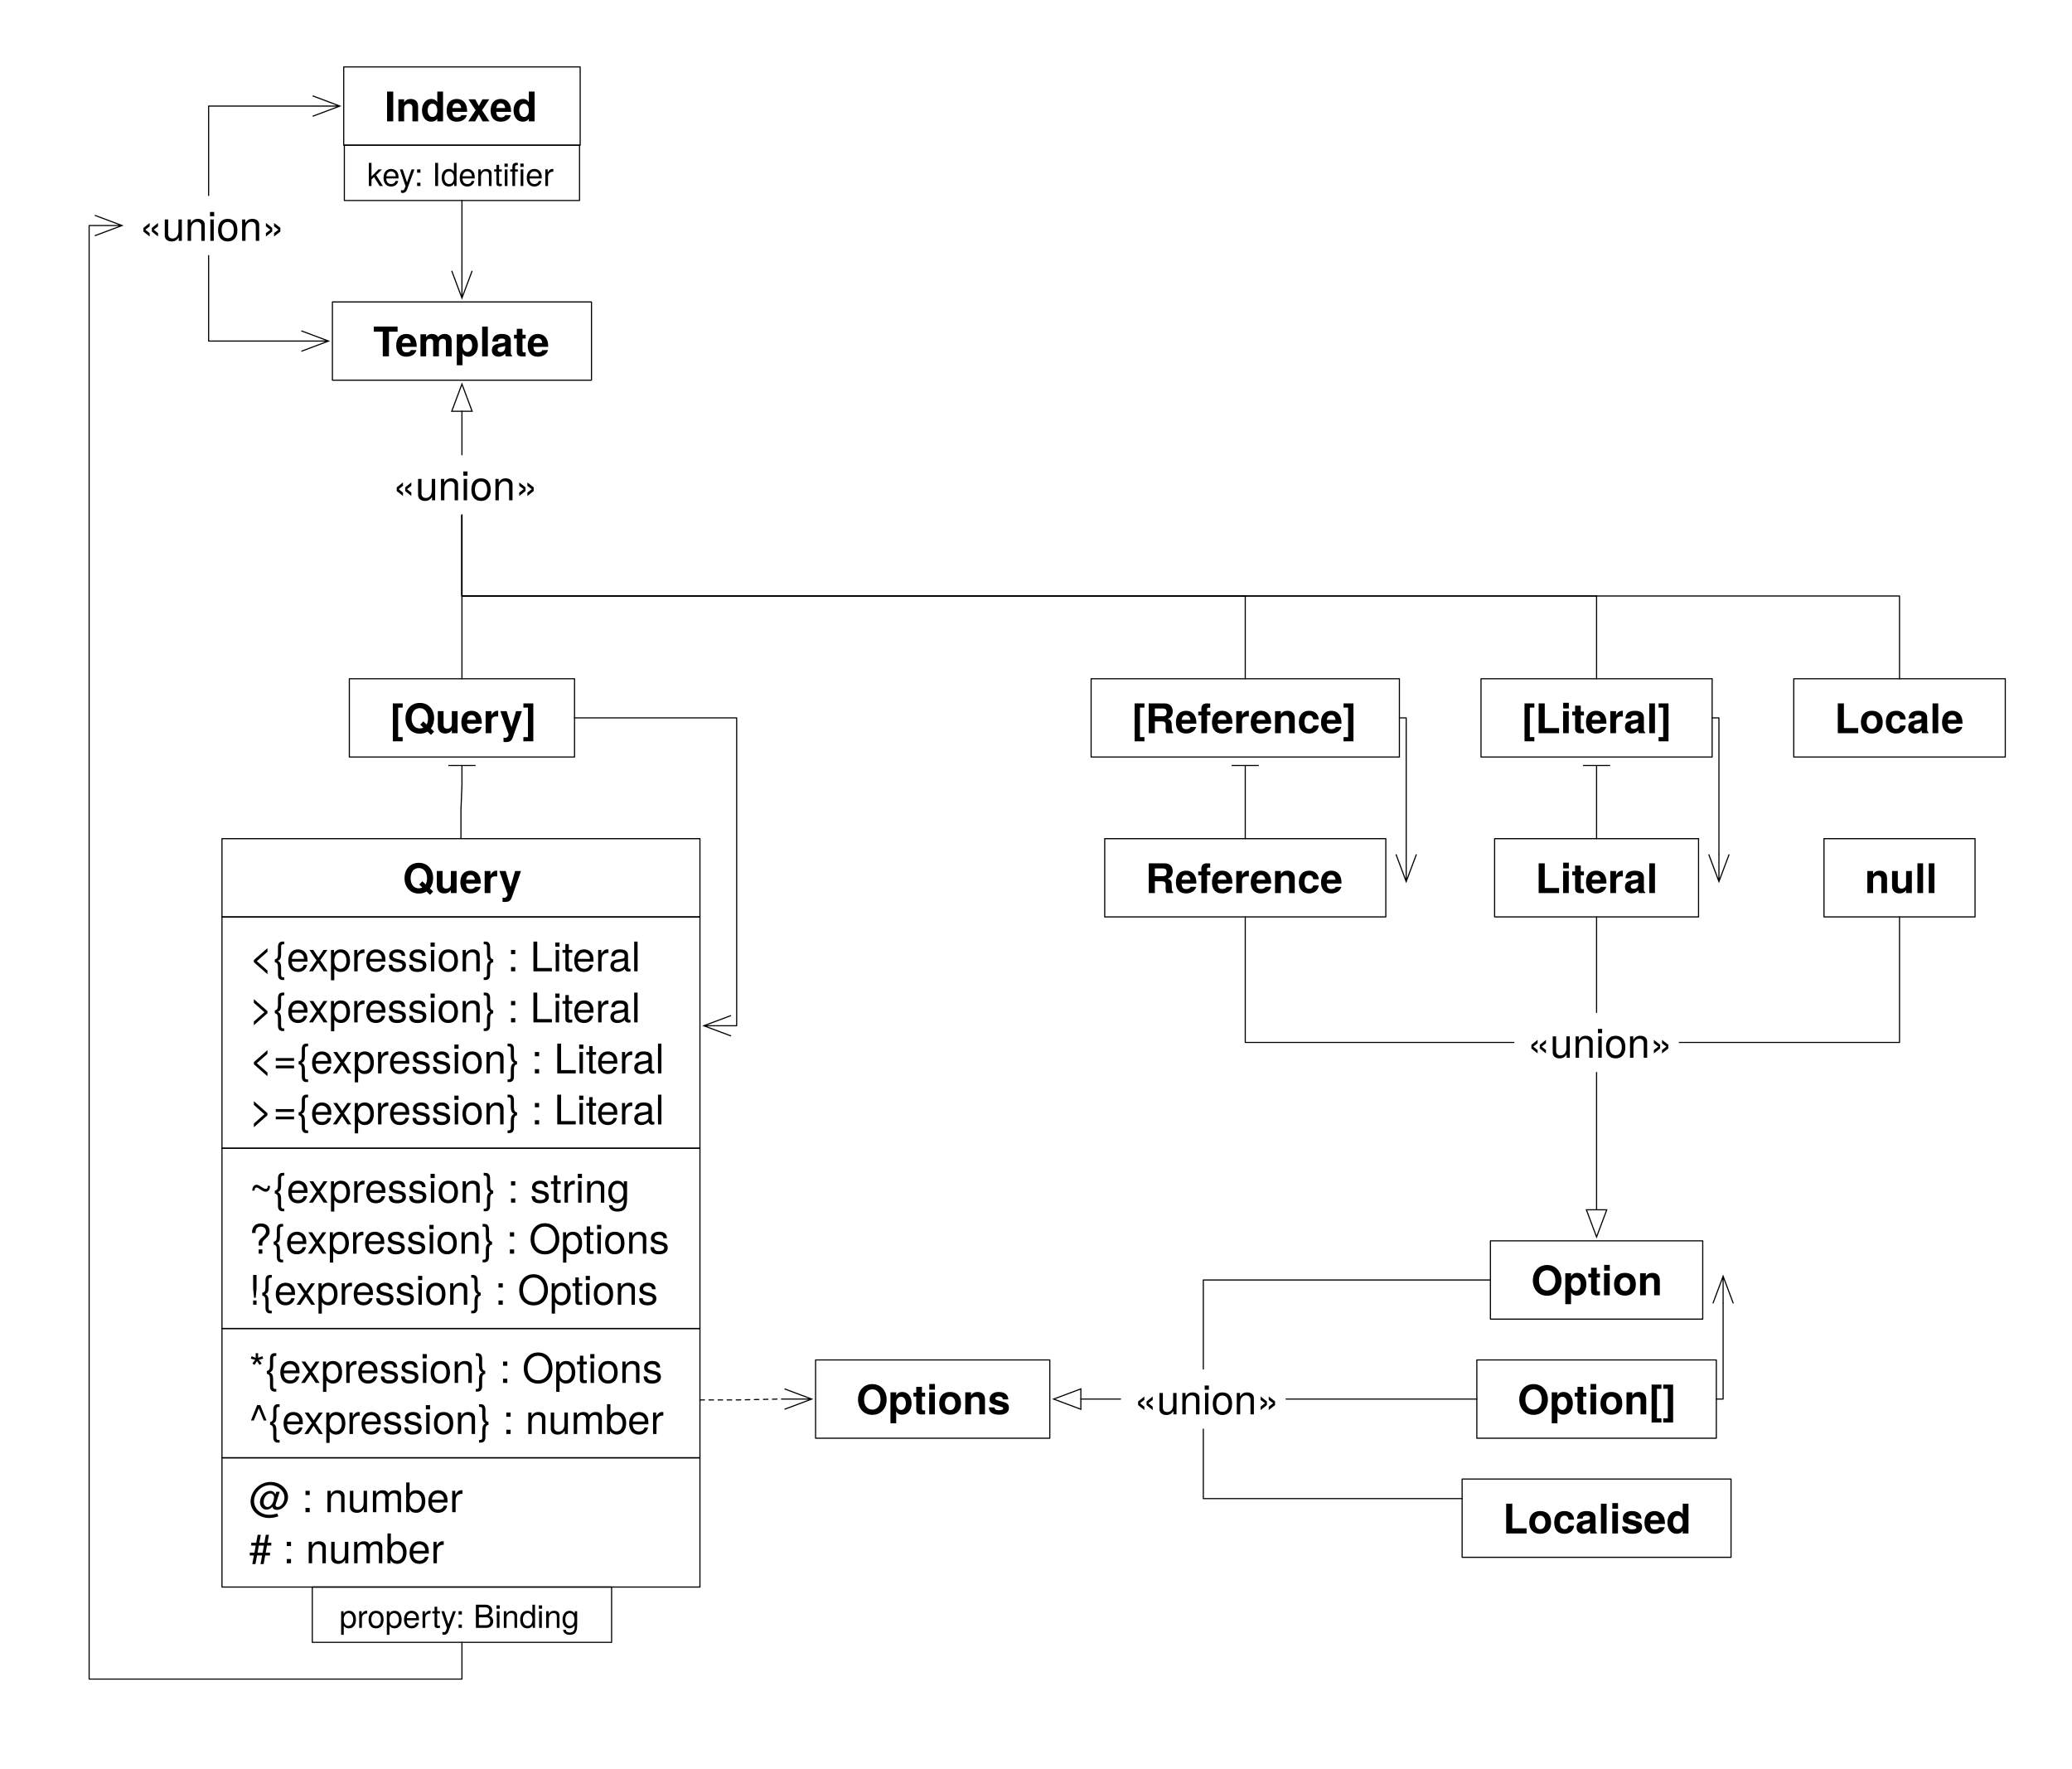
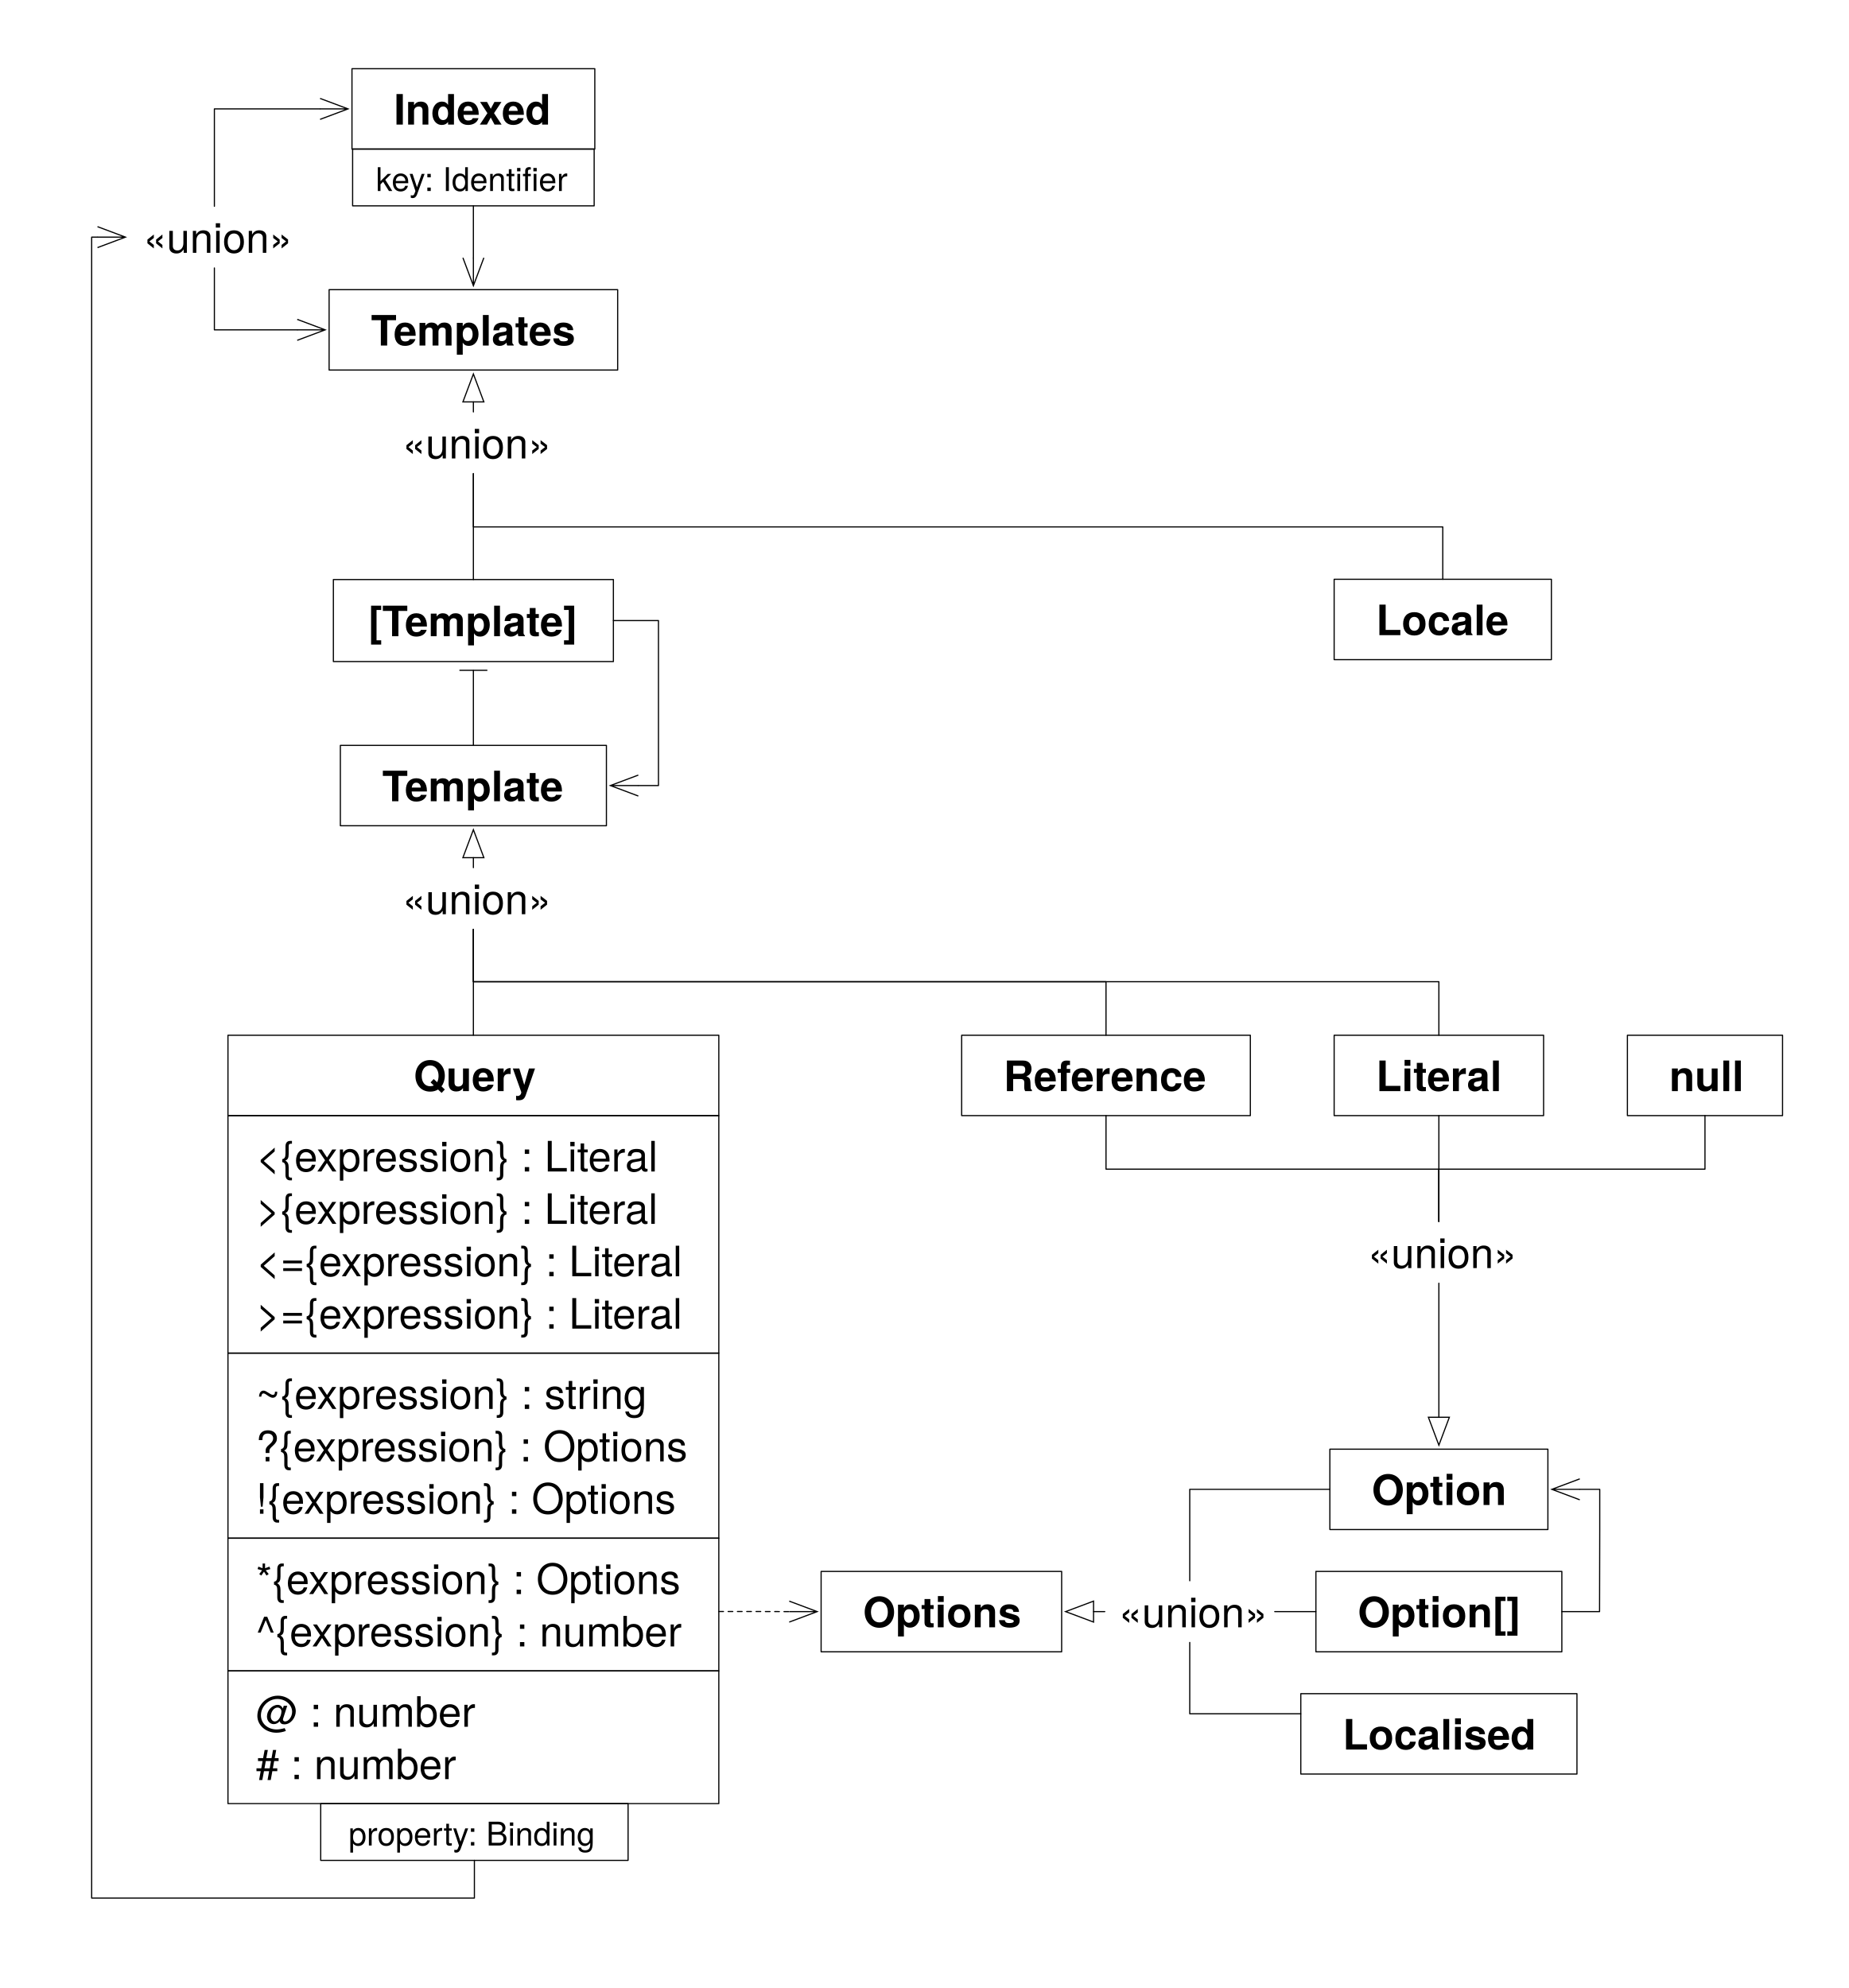
- <svg xmlns="http://www.w3.org/2000/svg" version="1.1" viewBox="-252 191 457 390" width="457" height="390">
+ <svg xmlns="http://www.w3.org/2000/svg" version="1.1" viewBox="-252 191 397 427" width="397" height="427">
  <defs>
    <marker orient="auto" overflow="visible" markerUnits="strokeWidth" id="StickArrow_Marker" stroke-linejoin="miter" stroke-miterlimit="10" viewBox="-1 -10 26 20" markerWidth="26" markerHeight="20" color="black">
      <g>
        <path d="M 24 0 L 0 0 M 0 -9 L 24 0 L 0 9" fill="none" stroke="currentColor" stroke-width="1" />
      </g>
    </marker>
+     <marker orient="auto" overflow="visible" markerUnits="strokeWidth" id="Arrow_Marker" stroke-linejoin="miter" stroke-miterlimit="10" viewBox="-1 -10 26 20" markerWidth="26" markerHeight="20" color="black">
+       <g>
+         <path d="M 24 0 L 0 -9 L 0 9 Z" fill="none" stroke="currentColor" stroke-width="1" />
+       </g>
+     </marker>
    <marker orient="auto" overflow="visible" markerUnits="strokeWidth" id="NegativeControls_Marker" stroke-linejoin="miter" stroke-miterlimit="10" viewBox="-1 -13 2 26" markerWidth="2" markerHeight="26" color="black">
      <g>
        <line x1="0" y1="-12" x2="0" y2="12" fill="none" stroke="currentColor" stroke-width="1" />
-       </g>
-     </marker>
-     <marker orient="auto" overflow="visible" markerUnits="strokeWidth" id="Arrow_Marker" stroke-linejoin="miter" stroke-miterlimit="10" viewBox="-1 -10 26 20" markerWidth="26" markerHeight="20" color="black">
-       <g>
-         <path d="M 24 0 L 0 -9 L 0 9 Z" fill="none" stroke="currentColor" stroke-width="1" />
      </g>
    </marker>
  </defs>
  <g id="model" stroke="none" stroke-opacity="1" stroke-dasharray="none" fill="none" fill-opacity="1">
    <g id="model_Layer_1">
      <g id="Group_785">
        <g id="Graphic_786">
-           <rect x="70.486" y="517.15" width="59.31" height="17.261" stroke="black" stroke-linecap="round" stroke-linejoin="round" stroke-width=".25" />
-           <text transform="translate(79.48559 520.1501)" fill="black">
+           <rect x="27.372" y="554.784" width="59.31" height="17.261" stroke="black" stroke-linecap="round" stroke-linejoin="round" stroke-width=".25" />
+           <text transform="translate(36.37206 557.7837)" fill="black">
            <tspan font-family="Helvetica Neue" font-weight="bold" font-size="9" fill="black" x="657252e-18" y="9" xml:space="preserve">Localised</tspan>
          </text>
        </g>
      </g>
      <g id="Group_774">
        <g id="Graphic_776">
-           <rect x="-178.684" y="257.579" width="57.141" height="17.261" stroke="black" stroke-linecap="round" stroke-linejoin="round" stroke-width=".25" />
-           <text transform="translate(-169.6843 260.5785)" fill="black">
-             <tspan font-family="Helvetica Neue" font-weight="bold" font-size="9" fill="black" x="0" y="9" xml:space="preserve">Template</tspan>
+           <rect x="-181.317" y="253.216" width="61.974" height="17.261" stroke="black" stroke-linecap="round" stroke-linejoin="round" stroke-width=".25" />
+           <text transform="translate(-172.3168 256.2165)" fill="black">
+             <tspan font-family="Helvetica Neue" font-weight="bold" font-size="9" fill="black" x="0" y="9" xml:space="preserve">Templates</tspan>
          </text>
        </g>
      </g>
      <g id="Group_769">
        <g id="Graphic_773">
-           <rect x="-176.051" y="223.02" width="51.874" height="12.196" stroke="black" stroke-linecap="round" stroke-linejoin="round" stroke-width=".25" />
-           <text transform="translate(-171.0508 225.0205)" fill="black">
+           <rect x="-176.267" y="223.02" width="51.874" height="12.196" stroke="black" stroke-linecap="round" stroke-linejoin="round" stroke-width=".25" />
+           <text transform="translate(-171.2668 225.0205)" fill="black">
            <tspan font-family="Helvetica Neue" font-size="7" fill="black" x="0" y="7" xml:space="preserve">key: Identifier</tspan>
          </text>
        </g>
        <g id="Group_770">
          <g id="Graphic_771">
-             <rect x="-176.191" y="205.759" width="52.155" height="17.261" stroke="black" stroke-linecap="round" stroke-linejoin="round" stroke-width=".25" />
-             <text transform="translate(-167.1913 208.7594)" fill="black">
+             <rect x="-176.407" y="205.759" width="52.155" height="17.261" stroke="black" stroke-linecap="round" stroke-linejoin="round" stroke-width=".25" />
+             <text transform="translate(-167.4073 208.7594)" fill="black">
              <tspan font-family="Helvetica Neue" font-weight="bold" font-size="9" fill="black" x="0" y="9" xml:space="preserve">Indexed</tspan>
            </text>
          </g>
        </g>
      </g>
      <g id="Line_764">
-         <path d="M -150.114 553.165 L -150.114 561.265 L -232.341 561.265 L -232.341 240.732 L -231.091 240.732" marker-end="url(#StickArrow_Marker)" stroke="black" stroke-linecap="round" stroke-linejoin="round" stroke-width=".25" />
-       </g>
-       <g id="Line_765">
-         <path d="M -150.33 375.811 L -150.33 369.561 L -150.114 364.186 L -150.114 359.811" marker-end="url(#NegativeControls_Marker)" stroke="black" stroke-linecap="round" stroke-linejoin="round" stroke-width=".25" />
+         <path d="M -150.114 590.588 L -150.114 598.688 L -232.312 598.688 L -232.312 241.933 L -231.062 241.933" marker-end="url(#StickArrow_Marker)" stroke="black" stroke-linecap="round" stroke-linejoin="round" stroke-width=".25" />
      </g>
      <g id="Group_818">
        <g id="Graphic_819">
-           <rect x="-8.345" y="375.936" width="62.001" height="17.261" stroke="black" stroke-linecap="round" stroke-linejoin="round" stroke-width=".25" />
-           <text transform="translate(.6545903 378.9365)" fill="black">
+           <rect x="-45.465" y="413.359" width="62.001" height="17.261" stroke="black" stroke-linecap="round" stroke-linejoin="round" stroke-width=".25" />
+           <text transform="translate(-36.46494 416.3586)" fill="black">
            <tspan font-family="Helvetica Neue" font-weight="bold" font-size="9" fill="black" x="10658141e-20" y="9" xml:space="preserve">Reference</tspan>
          </text>
        </g>
      </g>
      <g id="Line_842">
-         <path d="M -205.986 234.106 L -205.986 214.39 L -183.041 214.39" marker-end="url(#StickArrow_Marker)" stroke="black" stroke-linecap="round" stroke-linejoin="round" stroke-width=".25" />
+         <path d="M -205.957 235.307 L -205.957 214.39 L -183.257 214.39" marker-end="url(#StickArrow_Marker)" stroke="black" stroke-linecap="round" stroke-linejoin="round" stroke-width=".25" />
      </g>
      <g id="Graphic_845">
-         <text transform="translate(-221.2406 235.1062)" fill="black">
+         <text transform="translate(-221.2124 236.3068)" fill="black">
          <tspan font-family="Helvetica Neue" font-size="9" fill="black" x="0" y="9" xml:space="preserve">«union»</tspan>
        </text>
      </g>
      <g id="Line_846">
-         <line x1="-150.114" y1="235.216" x2="-150.114" y2="250.728" marker-end="url(#StickArrow_Marker)" stroke="black" stroke-linecap="round" stroke-linejoin="round" stroke-width=".25" />
-       </g>
-       <g id="Group_851">
-         <g id="Graphic_852">
-           <rect x="74.653" y="340.675" width="50.976" height="17.261" stroke="black" stroke-linecap="round" stroke-linejoin="round" stroke-width=".25" />
-           <text transform="translate(83.65259 343.6754)" fill="black">
-             <tspan font-family="Helvetica Neue" font-weight="bold" font-size="9" fill="black" x="0" y="9" xml:space="preserve">[Literal]</tspan>
-           </text>
-         </g>
+         <line x1="-150.33" y1="235.216" x2="-150.33" y2="246.366" marker-end="url(#StickArrow_Marker)" stroke="black" stroke-linecap="round" stroke-linejoin="round" stroke-width=".25" />
      </g>
      <g id="Graphic_856">
-         <text transform="translate(-165.3688 292.3234)" fill="black">
+         <text transform="translate(-165.5848 280.4775)" fill="black">
          <tspan font-family="Helvetica Neue" font-size="9" fill="black" x="0" y="9" xml:space="preserve">«union»</tspan>
        </text>
      </g>
      <g id="Line_857">
-         <line x1="-150.114" y1="291.289" x2="-150.114" y2="281.69" marker-end="url(#Arrow_Marker)" stroke="black" stroke-linecap="round" stroke-linejoin="round" stroke-width=".25" />
-       </g>
-       <g id="Group_862">
-         <g id="Graphic_863">
-           <rect x="-174.949" y="340.675" width="49.671" height="17.261" stroke="black" stroke-linecap="round" stroke-linejoin="round" stroke-width=".25" />
-           <text transform="translate(-165.9493 343.6754)" fill="black">
-             <tspan font-family="Helvetica Neue" font-weight="bold" font-size="9" fill="black" x="0" y="9" xml:space="preserve">[Query]</tspan>
-           </text>
-         </g>
-       </g>
-       <g id="Group_864">
-         <g id="Graphic_865">
-           <rect x="-11.342" y="340.675" width="67.995" height="17.261" stroke="black" stroke-linecap="round" stroke-linejoin="round" stroke-width=".25" />
-           <text transform="translate(-2.34241 343.6754)" fill="black">
-             <tspan font-family="Helvetica Neue" font-weight="bold" font-size="9" fill="black" x="0" y="9" xml:space="preserve">[Reference]</tspan>
-           </text>
-         </g>
+         <line x1="-150.33" y1="279.478" x2="-150.33" y2="277.327" marker-end="url(#Arrow_Marker)" stroke="black" stroke-linecap="round" stroke-linejoin="round" stroke-width=".25" />
      </g>
      <g id="Group_869">
        <g id="Graphic_870">
-           <rect x="77.65" y="375.936" width="44.982" height="17.261" stroke="black" stroke-linecap="round" stroke-linejoin="round" stroke-width=".25" />
-           <text transform="translate(86.64959 378.9365)" fill="black">
+           <rect x="34.536" y="413.359" width="44.982" height="17.261" stroke="black" stroke-linecap="round" stroke-linejoin="round" stroke-width=".25" />
+           <text transform="translate(43.53606 416.3586)" fill="black">
            <tspan font-family="Helvetica Neue" font-weight="bold" font-size="9" fill="black" x="0" y="9" xml:space="preserve">Literal</tspan>
          </text>
        </g>
-       </g>
-       <g id="Line_871">
-         <line x1="100.141" y1="375.936" x2="100.141" y2="359.811" marker-end="url(#NegativeControls_Marker)" stroke="black" stroke-linecap="round" stroke-linejoin="round" stroke-width=".25" />
      </g>
      <g id="Group_922">
        <g id="Graphic_750">
-           <rect x="-183.121" y="540.97" width="66.014" height="12.196" stroke="black" stroke-linecap="round" stroke-linejoin="round" stroke-width=".25" />
-           <text transform="translate(-178.1208 542.9695)" fill="black">
+           <rect x="-183.121" y="578.392" width="66.014" height="12.196" stroke="black" stroke-linecap="round" stroke-linejoin="round" stroke-width=".25" />
+           <text transform="translate(-178.1208 580.3917)" fill="black">
            <tspan font-family="Helvetica Neue" font-size="7" fill="black" x=".973" y="7" xml:space="preserve">property: Binding </tspan>
          </text>
        </g>
        <g id="Group_874">
          <g id="Graphic_906">
-             <rect x="-203.04" y="512.466" width="105.42" height="28.504" stroke="black" stroke-linecap="round" stroke-linejoin="round" stroke-width=".25" />
-             <text transform="translate(-197.0398 515.4655)" fill="black">
+             <rect x="-203.04" y="549.888" width="105.42" height="28.504" stroke="black" stroke-linecap="round" stroke-linejoin="round" stroke-width=".25" />
+             <text transform="translate(-197.0398 552.8877)" fill="black">
              <tspan font-family="Helvetica Neue" font-size="9" fill="black" x="0" y="9" xml:space="preserve">@ : number</tspan>
              <tspan font-family="Helvetica Neue" font-size="9" fill="black" x="0" y="20.252" xml:space="preserve"># : number</tspan>
            </text>
          </g>
          <g id="Graphic_905">
-             <rect x="-203.04" y="483.962" width="105.42" height="28.504" stroke="black" stroke-linecap="round" stroke-linejoin="round" stroke-width=".25" />
-             <text transform="translate(-197.0398 486.9615)" fill="black">
+             <rect x="-203.04" y="521.384" width="105.42" height="28.504" stroke="black" stroke-linecap="round" stroke-linejoin="round" stroke-width=".25" />
+             <text transform="translate(-197.0398 524.3837)" fill="black">
              <tspan font-family="Helvetica Neue" font-size="9" fill="black" x="0" y="9" xml:space="preserve">*{expression} : Options</tspan>
              <tspan font-family="Helvetica Neue" font-size="9" fill="black" x="0" y="20.252" xml:space="preserve">^{expression} : number</tspan>
            </text>
          </g>
          <g id="Graphic_904">
-             <rect x="-203.04" y="444.205" width="105.42" height="39.756" stroke="black" stroke-linecap="round" stroke-linejoin="round" stroke-width=".25" />
-             <text transform="translate(-197.0398 447.2055)" fill="black">
+             <rect x="-203.04" y="481.628" width="105.42" height="39.756" stroke="black" stroke-linecap="round" stroke-linejoin="round" stroke-width=".25" />
+             <text transform="translate(-197.0398 484.6277)" fill="black">
              <tspan font-family="Helvetica Neue" font-size="9" fill="black" x="0" y="9" xml:space="preserve">~{expression} : string</tspan>
              <tspan font-family="Helvetica Neue" font-size="9" fill="black" x="0" y="20.252" xml:space="preserve">?{expression} : Options</tspan>
              <tspan font-family="Helvetica Neue" font-size="9" fill="black" x="0" y="31.504" xml:space="preserve">!{expression} : Options</tspan>
            </text>
          </g>
          <g id="Graphic_876">
-             <rect x="-203.04" y="393.198" width="105.42" height="51.008" stroke="black" stroke-linecap="round" stroke-linejoin="round" stroke-width=".25" />
-             <text transform="translate(-197.0398 396.1975)" fill="black">
+             <rect x="-203.04" y="430.62" width="105.42" height="51.008" stroke="black" stroke-linecap="round" stroke-linejoin="round" stroke-width=".25" />
+             <text transform="translate(-197.0398 433.6197)" fill="black">
              <tspan font-family="Helvetica Neue" font-size="9" fill="black" x="0" y="9" xml:space="preserve">&lt;{expression} : Literal</tspan>
              <tspan font-family="Helvetica Neue" font-size="9" fill="black" x="0" y="20.252" xml:space="preserve">&gt;{expression} : Literal</tspan>
              <tspan font-family="Helvetica Neue" font-size="9" fill="black" x="0" y="31.504" xml:space="preserve">&lt;={expression} : Literal</tspan>
              <tspan font-family="Helvetica Neue" font-size="9" fill="black" x="0" y="42.756" xml:space="preserve">&gt;={expression} : Literal</tspan>
            </text>
          </g>
          <g id="Graphic_875">
-             <rect x="-203.04" y="375.936" width="105.42" height="17.261" stroke="black" stroke-linecap="round" stroke-linejoin="round" stroke-width=".25" />
-             <text transform="translate(-163.1683 378.9365)" fill="black">
+             <rect x="-203.04" y="413.359" width="105.42" height="17.261" stroke="black" stroke-linecap="round" stroke-linejoin="round" stroke-width=".25" />
+             <text transform="translate(-163.1683 416.3586)" fill="black">
              <tspan font-family="Helvetica Neue" font-weight="bold" font-size="9" fill="black" x="0" y="9" xml:space="preserve">Query</tspan>
            </text>
          </g>
        </g>
-       </g>
-       <g id="Line_877">
-         <path d="M -125.278 349.306 L -89.52 349.306 L -89.52 417.195 L -90.77 417.195" marker-end="url(#StickArrow_Marker)" stroke="black" stroke-linecap="round" stroke-linejoin="round" stroke-width=".25" />
      </g>
      <g id="Group_878">
        <g id="Graphic_879">
-           <rect x="-72.116" y="490.889" width="51.66" height="17.261" stroke="black" stroke-linecap="round" stroke-linejoin="round" stroke-width=".25" />
-           <text transform="translate(-63.11579 493.8891)" fill="black">
+           <rect x="-75.648" y="528.523" width="51.66" height="17.261" stroke="black" stroke-linecap="round" stroke-linejoin="round" stroke-width=".25" />
+           <text transform="translate(-66.64834 531.5226)" fill="black">
            <tspan font-family="Helvetica Neue" font-weight="bold" font-size="9" fill="black" x="0" y="9" xml:space="preserve">Options</tspan>
          </text>
        </g>
      </g>
      <g id="Graphic_880">
-         <text transform="translate(-1.852077 493.8936)" fill="black">
+         <text transform="translate(-11.73236 531.5272)" fill="black">
          <tspan font-family="Helvetica Neue" font-size="9" fill="black" x="0" y="9" xml:space="preserve">«union»</tspan>
        </text>
      </g>
      <g id="Line_881">
-         <path d="M -4.852 499.52 L -12.654 499.52 L -13.606 499.52" marker-end="url(#Arrow_Marker)" stroke="black" stroke-linecap="round" stroke-linejoin="round" stroke-width=".25" />
+         <line x1="-14.732" y1="537.153" x2="-17.138" y2="537.153" marker-end="url(#Arrow_Marker)" stroke="black" stroke-linecap="round" stroke-linejoin="round" stroke-width=".25" />
      </g>
      <g id="Group_882">
        <g id="Graphic_883">
-           <rect x="150.298" y="375.936" width="33.318" height="17.261" stroke="black" stroke-linecap="round" stroke-linejoin="round" stroke-width=".25" />
-           <text transform="translate(159.2976 378.9365)" fill="black">
+           <rect x="97.518" y="413.359" width="33.318" height="17.261" stroke="black" stroke-linecap="round" stroke-linejoin="round" stroke-width=".25" />
+           <text transform="translate(106.5181 416.3586)" fill="black">
            <tspan font-family="Helvetica Neue" font-weight="bold" font-size="9" fill="black" x="0" y="9" xml:space="preserve">null</tspan>
          </text>
        </g>
      </g>
      <g id="Line_884">
-         <line x1="100.141" y1="414.25" x2="100.141" y2="393.198" stroke="black" stroke-linecap="round" stroke-linejoin="round" stroke-width=".25" />
+         <line x1="57.027" y1="453.368" x2="57.027" y2="430.62" stroke="black" stroke-linecap="round" stroke-linejoin="round" stroke-width=".25" />
      </g>
      <g id="Line_885">
-         <path d="M 13.403 506.146 L 13.403 521.465 L 70.486 521.465" stroke="black" stroke-linecap="round" stroke-linejoin="round" stroke-width=".25" />
+         <path d="M 3.523 543.779 L 3.523 559.099 L 27.372 559.099" stroke="black" stroke-linecap="round" stroke-linejoin="round" stroke-width=".25" />
      </g>
      <g id="Group_886">
        <g id="Graphic_887">
-           <rect x="76.727" y="464.628" width="46.827" height="17.261" stroke="black" stroke-linecap="round" stroke-linejoin="round" stroke-width=".25" />
-           <text transform="translate(85.72709 467.628)" fill="black">
+           <rect x="33.614" y="502.262" width="46.827" height="17.261" stroke="black" stroke-linecap="round" stroke-linejoin="round" stroke-width=".25" />
+           <text transform="translate(42.61356 505.2616)" fill="black">
            <tspan font-family="Helvetica Neue" font-weight="bold" font-size="9" fill="black" x="5684342e-19" y="9" xml:space="preserve">Option</tspan>
          </text>
        </g>
      </g>
      <g id="Graphic_888">
-         <text transform="translate(84.88559 415.2498)" fill="black">
+         <text transform="translate(41.77206 454.3677)" fill="black">
          <tspan font-family="Helvetica Neue" font-size="9" fill="black" x="0" y="9" xml:space="preserve">«union»</tspan>
        </text>
      </g>
      <g id="Line_889">
-         <line x1="100.141" y1="427.502" x2="100.141" y2="457.778" marker-end="url(#Arrow_Marker)" stroke="black" stroke-linecap="round" stroke-linejoin="round" stroke-width=".25" />
+         <line x1="57.027" y1="466.62" x2="57.027" y2="495.412" marker-end="url(#Arrow_Marker)" stroke="black" stroke-linecap="round" stroke-linejoin="round" stroke-width=".25" />
      </g>
      <g id="Line_890">
-         <path d="M 118.396 420.876 L 166.957 420.876 L 166.957 393.198" stroke="black" stroke-linecap="round" stroke-linejoin="round" stroke-width=".25" />
+         <path d="M 57.027 453.368 L 57.027 442.118 L 114.177 442.118 L 114.177 430.62" stroke="black" stroke-linecap="round" stroke-linejoin="round" stroke-width=".25" />
      </g>
      <g id="Line_891">
-         <path d="M 81.886 420.876 L 22.655 420.876 L 22.655 393.198" stroke="black" stroke-linecap="round" stroke-linejoin="round" stroke-width=".25" />
+         <path d="M 57.027 453.368 L 57.027 442.118 L -14.464 442.118 L -14.464 430.62" stroke="black" stroke-linecap="round" stroke-linejoin="round" stroke-width=".25" />
      </g>
      <g id="Group_892">
        <g id="Graphic_893">
-           <rect x="73.73" y="490.889" width="52.821" height="17.261" stroke="black" stroke-linecap="round" stroke-linejoin="round" stroke-width=".25" />
-           <text transform="translate(82.73009 493.8891)" fill="black">
+           <rect x="30.617" y="528.523" width="52.821" height="17.261" stroke="black" stroke-linecap="round" stroke-linejoin="round" stroke-width=".25" />
+           <text transform="translate(39.61656 531.5226)" fill="black">
            <tspan font-family="Helvetica Neue" font-weight="bold" font-size="9" fill="black" x="0" y="9" xml:space="preserve">Option[]</tspan>
          </text>
        </g>
      </g>
      <g id="Line_895">
-         <path d="M 126.551 499.52 L 128.05 499.52 L 128.05 478.427" marker-end="url(#StickArrow_Marker)" stroke="black" stroke-linecap="round" stroke-linejoin="round" stroke-width=".25" />
+         <path d="M 83.438 537.153 L 91.538 537.153 L 91.576 519.523 L 91.576 510.892 L 87.291 510.892" marker-end="url(#StickArrow_Marker)" stroke="black" stroke-linecap="round" stroke-linejoin="round" stroke-width=".25" />
      </g>
      <g id="Line_896">
-         <path d="M 76.727 473.259 L 13.403 473.259 L 13.403 492.894" stroke="black" stroke-linecap="round" stroke-linejoin="round" stroke-width=".25" />
-       </g>
-       <g id="Line_899">
-         <path d="M 125.629 349.306 L 127.127 349.306 L 127.127 379.399" marker-end="url(#StickArrow_Marker)" stroke="black" stroke-linecap="round" stroke-linejoin="round" stroke-width=".25" />
-       </g>
-       <g id="Line_900">
-         <path d="M 56.653 349.306 L 58.151 349.306 L 58.151 379.399" marker-end="url(#StickArrow_Marker)" stroke="black" stroke-linecap="round" stroke-linejoin="round" stroke-width=".25" />
-       </g>
-       <g id="Line_902">
-         <line x1="22.655" y1="375.936" x2="22.655" y2="359.811" marker-end="url(#NegativeControls_Marker)" stroke="black" stroke-linecap="round" stroke-linejoin="round" stroke-width=".25" />
+         <path d="M 33.614 510.892 L 3.523 510.892 L 3.523 530.527" stroke="black" stroke-linecap="round" stroke-linejoin="round" stroke-width=".25" />
      </g>
      <g id="Line_912">
-         <path d="M -97.62 499.711 L -89.52 499.711 L -80.216 499.52 L -78.966 499.52" marker-end="url(#StickArrow_Marker)" stroke="black" stroke-linecap="round" stroke-linejoin="round" stroke-dasharray="1.0,1.0" stroke-width=".25" />
+         <path d="M -97.62 537.133 L -89.52 537.133 L -83.748 537.153 L -82.498 537.153" marker-end="url(#StickArrow_Marker)" stroke="black" stroke-linecap="round" stroke-linejoin="round" stroke-dasharray="1.0,1.0" stroke-width=".25" />
      </g>
      <g id="Line_916">
-         <line x1="31.658" y1="499.52" x2="73.73" y2="499.52" stroke="black" stroke-linecap="round" stroke-linejoin="round" stroke-width=".25" />
+         <path d="M 21.778 537.153 L 26.197 537.153 L 30.617 537.153" stroke="black" stroke-linecap="round" stroke-linejoin="round" stroke-width=".25" />
      </g>
      <g id="Group_860">
        <g id="Graphic_861">
-           <rect x="143.629" y="340.675" width="46.656" height="17.261" stroke="black" stroke-linecap="round" stroke-linejoin="round" stroke-width=".25" />
-           <text transform="translate(152.6286 343.6754)" fill="black">
+           <rect x="34.536" y="315.423" width="46.656" height="17.261" stroke="black" stroke-linecap="round" stroke-linejoin="round" stroke-width=".25" />
+           <text transform="translate(43.53606 318.423)" fill="black">
            <tspan font-family="Helvetica Neue" font-weight="bold" font-size="9" fill="black" x="0" y="9" xml:space="preserve">Locale</tspan>
          </text>
        </g>
      </g>
      <g id="Line_917">
-         <line x1="-150.114" y1="340.675" x2="-150.114" y2="304.575" stroke="black" stroke-linecap="round" stroke-linejoin="round" stroke-width=".25" />
+         <line x1="-150.33" y1="315.478" x2="-150.33" y2="292.729" stroke="black" stroke-linecap="round" stroke-linejoin="round" stroke-width=".25" />
      </g>
      <g id="Line_918">
-         <path d="M 166.957 340.675 L 166.957 322.425 L -150.114 322.425 L -150.114 304.575" stroke="black" stroke-linecap="round" stroke-linejoin="round" stroke-width=".25" />
-       </g>
-       <g id="Line_919">
-         <path d="M 100.141 340.675 L 100.141 322.425 L -150.114 322.425 L -150.114 304.575" stroke="black" stroke-linecap="round" stroke-linejoin="round" stroke-width=".25" />
-       </g>
-       <g id="Line_920">
-         <path d="M 22.655 340.675 L 22.655 322.425 L -150.114 322.425 L -150.114 304.575" stroke="black" stroke-linecap="round" stroke-linejoin="round" stroke-width=".25" />
+         <path d="M 57.864 315.423 L 57.864 304.173 L -150.33 304.173 L -150.33 292.729" stroke="black" stroke-linecap="round" stroke-linejoin="round" stroke-width=".25" />
      </g>
      <g id="Line_921">
-         <path d="M -205.986 247.358 L -205.986 266.209 L -185.534 266.209" marker-end="url(#StickArrow_Marker)" stroke="black" stroke-linecap="round" stroke-linejoin="round" stroke-width=".25" />
+         <path d="M -205.957 248.559 L -205.957 261.847 L -188.167 261.847" marker-end="url(#StickArrow_Marker)" stroke="black" stroke-linecap="round" stroke-linejoin="round" stroke-width=".25" />
+       </g>
+       <g id="Group_923">
+         <g id="Graphic_924">
+           <rect x="-178.9" y="351.098" width="57.141" height="17.261" stroke="black" stroke-linecap="round" stroke-linejoin="round" stroke-width=".25" />
+           <text transform="translate(-169.9003 354.0975)" fill="black">
+             <tspan font-family="Helvetica Neue" font-weight="bold" font-size="9" fill="black" x="0" y="9" xml:space="preserve">Template</tspan>
+           </text>
+         </g>
+       </g>
+       <g id="Graphic_925">
+         <text transform="translate(-165.5848 378.3586)" fill="black">
+           <tspan font-family="Helvetica Neue" font-size="9" fill="black" x="0" y="9" xml:space="preserve">«union»</tspan>
+         </text>
+       </g>
+       <g id="Line_926">
+         <line x1="-150.33" y1="377.359" x2="-150.33" y2="375.209" marker-end="url(#Arrow_Marker)" stroke="black" stroke-linecap="round" stroke-linejoin="round" stroke-width=".25" />
+       </g>
+       <g id="Group_927">
+         <g id="Graphic_928">
+           <rect x="-180.399" y="315.478" width="60.138" height="17.62" stroke="black" stroke-linecap="round" stroke-linejoin="round" stroke-width=".25" />
+           <text transform="translate(-172.8973 318.657)" fill="black">
+             <tspan font-family="Helvetica Neue" font-weight="bold" font-size="9" fill="black" x="0" y="9" xml:space="preserve">[Template]</tspan>
+           </text>
+         </g>
+       </g>
+       <g id="Line_929">
+         <line x1="-150.33" y1="351.098" x2="-150.33" y2="334.973" marker-end="url(#NegativeControls_Marker)" stroke="black" stroke-linecap="round" stroke-linejoin="round" stroke-width=".25" />
+       </g>
+       <g id="Line_930">
+         <line x1="-150.33" y1="413.359" x2="-150.33" y2="390.611" stroke="black" stroke-linecap="round" stroke-linejoin="round" stroke-width=".25" />
+       </g>
+       <g id="Line_931">
+         <path d="M -120.261 324.288 L -110.582 324.288 L -110.582 359.728 L -114.909 359.728" marker-end="url(#StickArrow_Marker)" stroke="black" stroke-linecap="round" stroke-linejoin="round" stroke-width=".25" />
+       </g>
+       <g id="Line_933">
+         <path d="M -150.33 390.611 L -150.33 401.861 L 57.027 401.861 L 57.027 413.359" stroke="black" stroke-linecap="round" stroke-linejoin="round" stroke-width=".25" />
+       </g>
+       <g id="Line_932">
+         <path d="M -150.33 390.611 L -150.33 401.861 L -14.464 401.861 L -14.464 413.359" stroke="black" stroke-linecap="round" stroke-linejoin="round" stroke-width=".25" />
      </g>
    </g>
  </g>
</svg>
